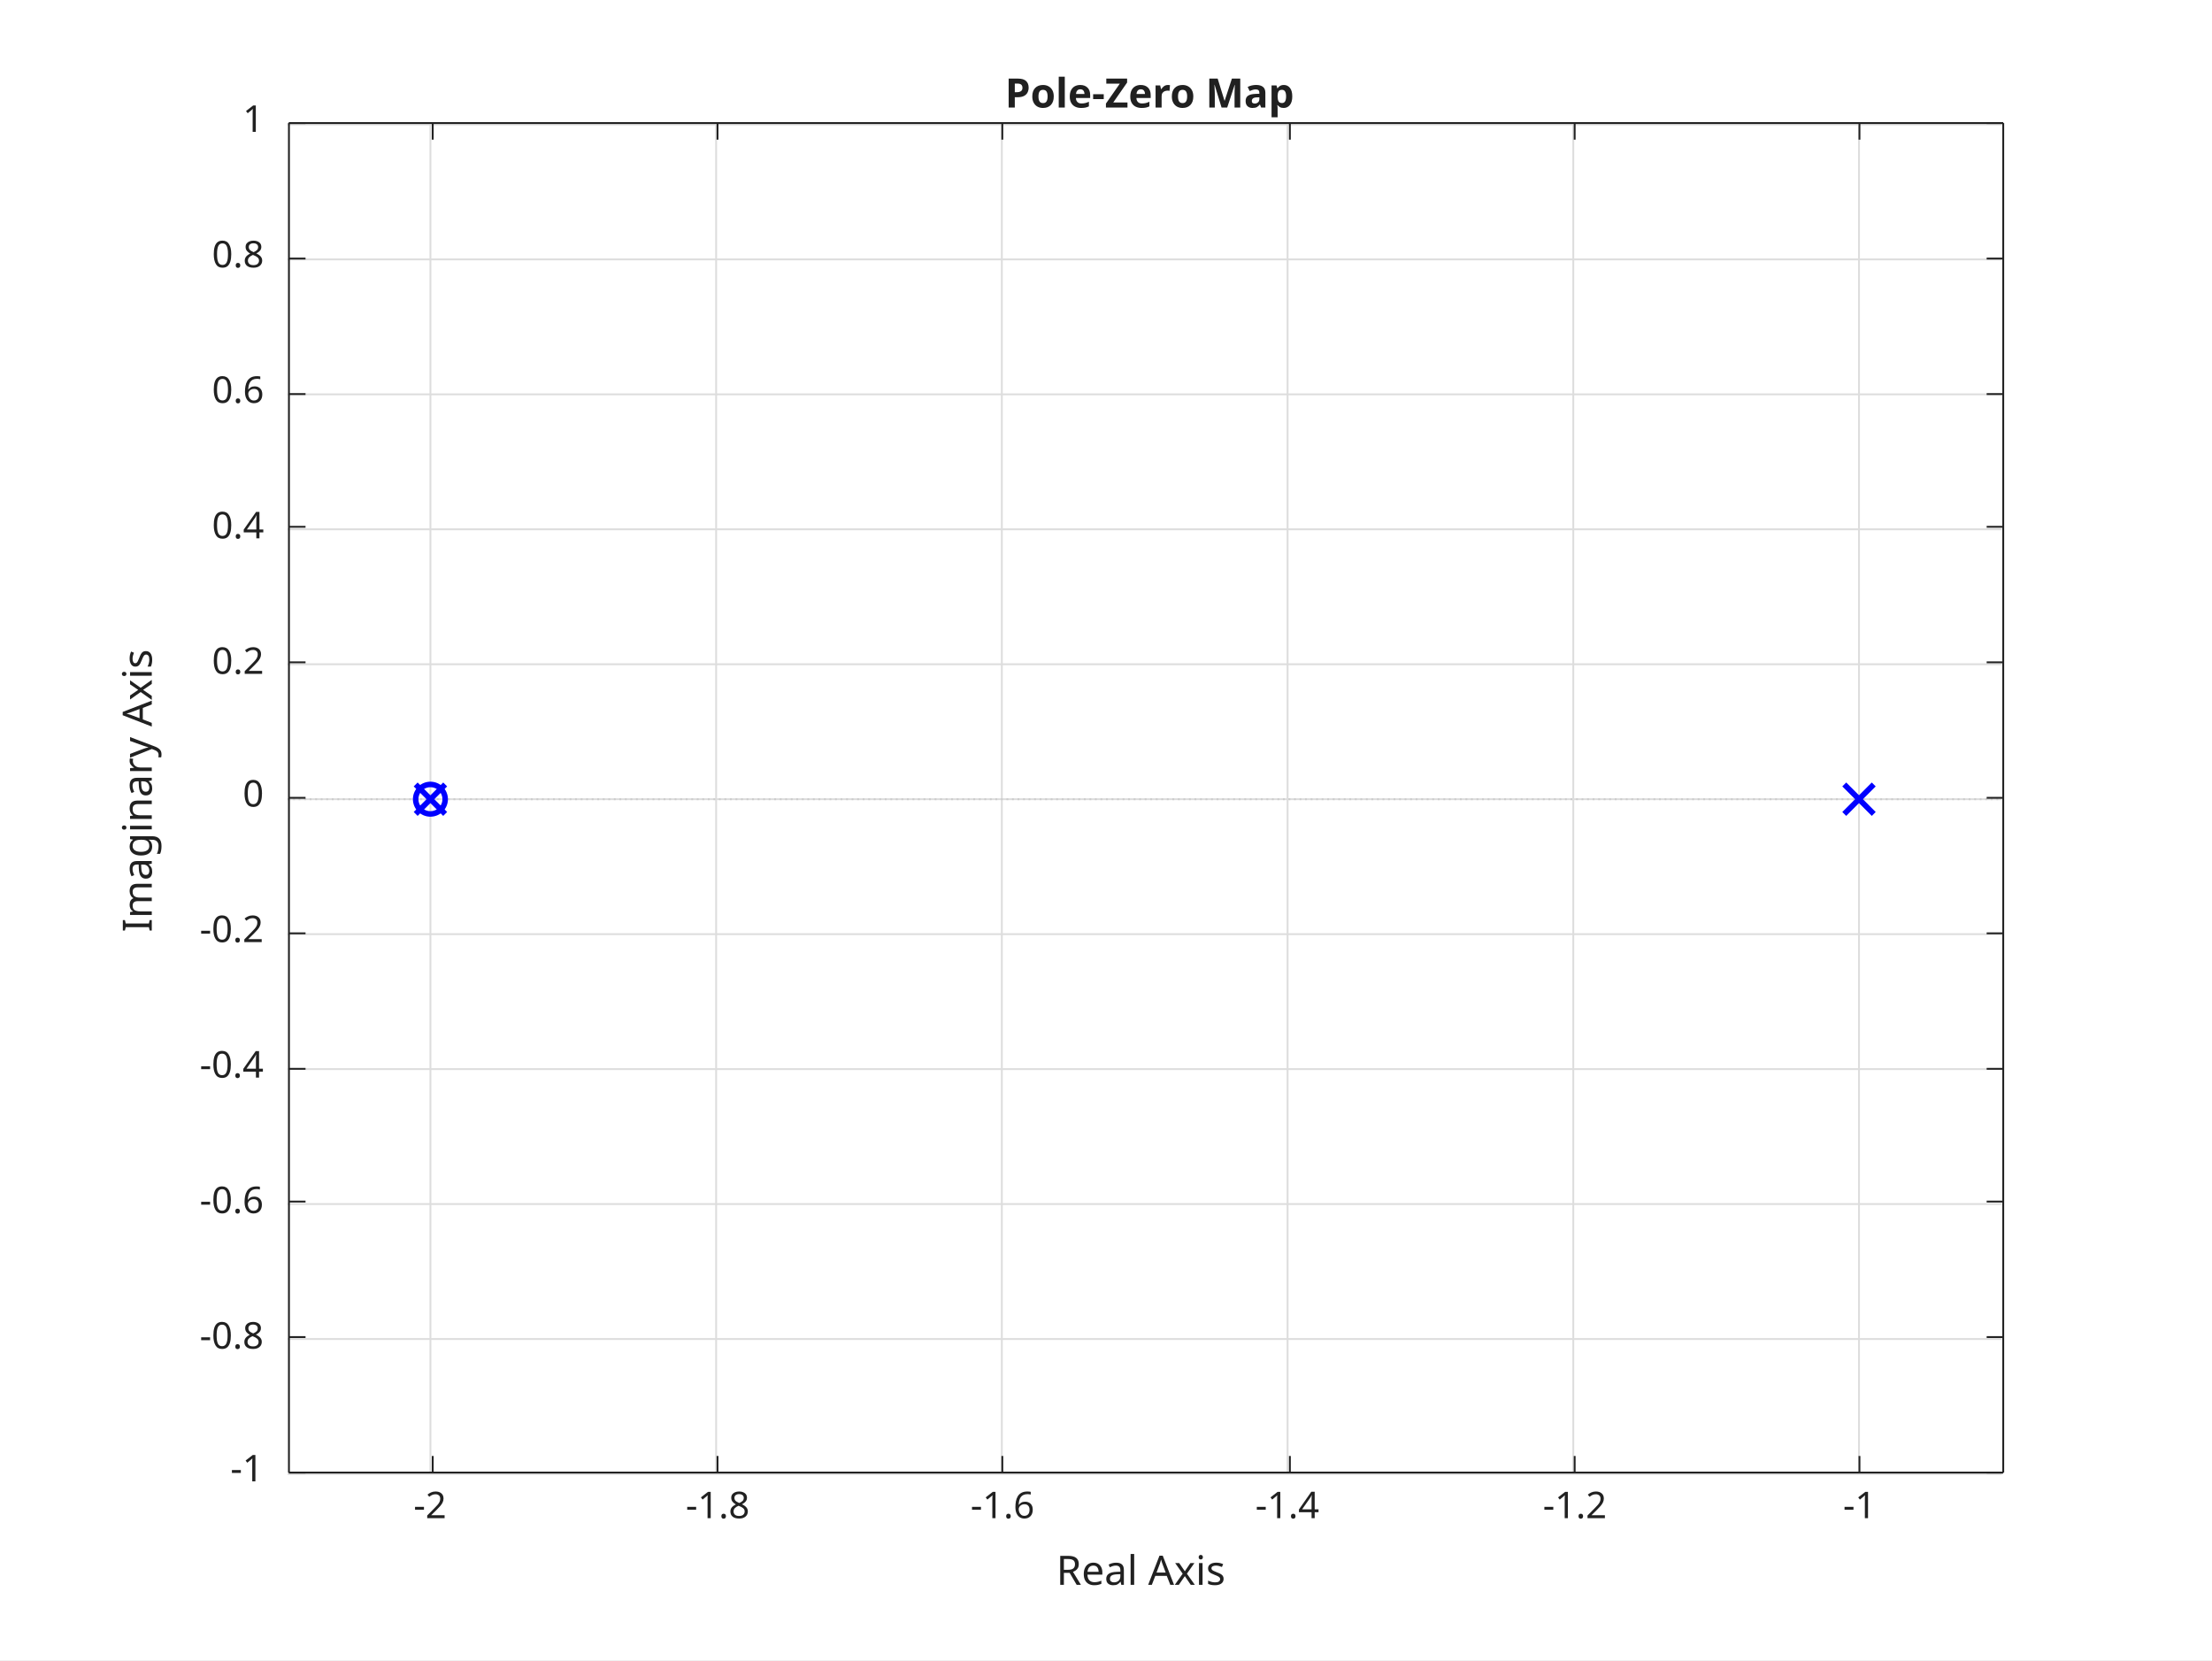
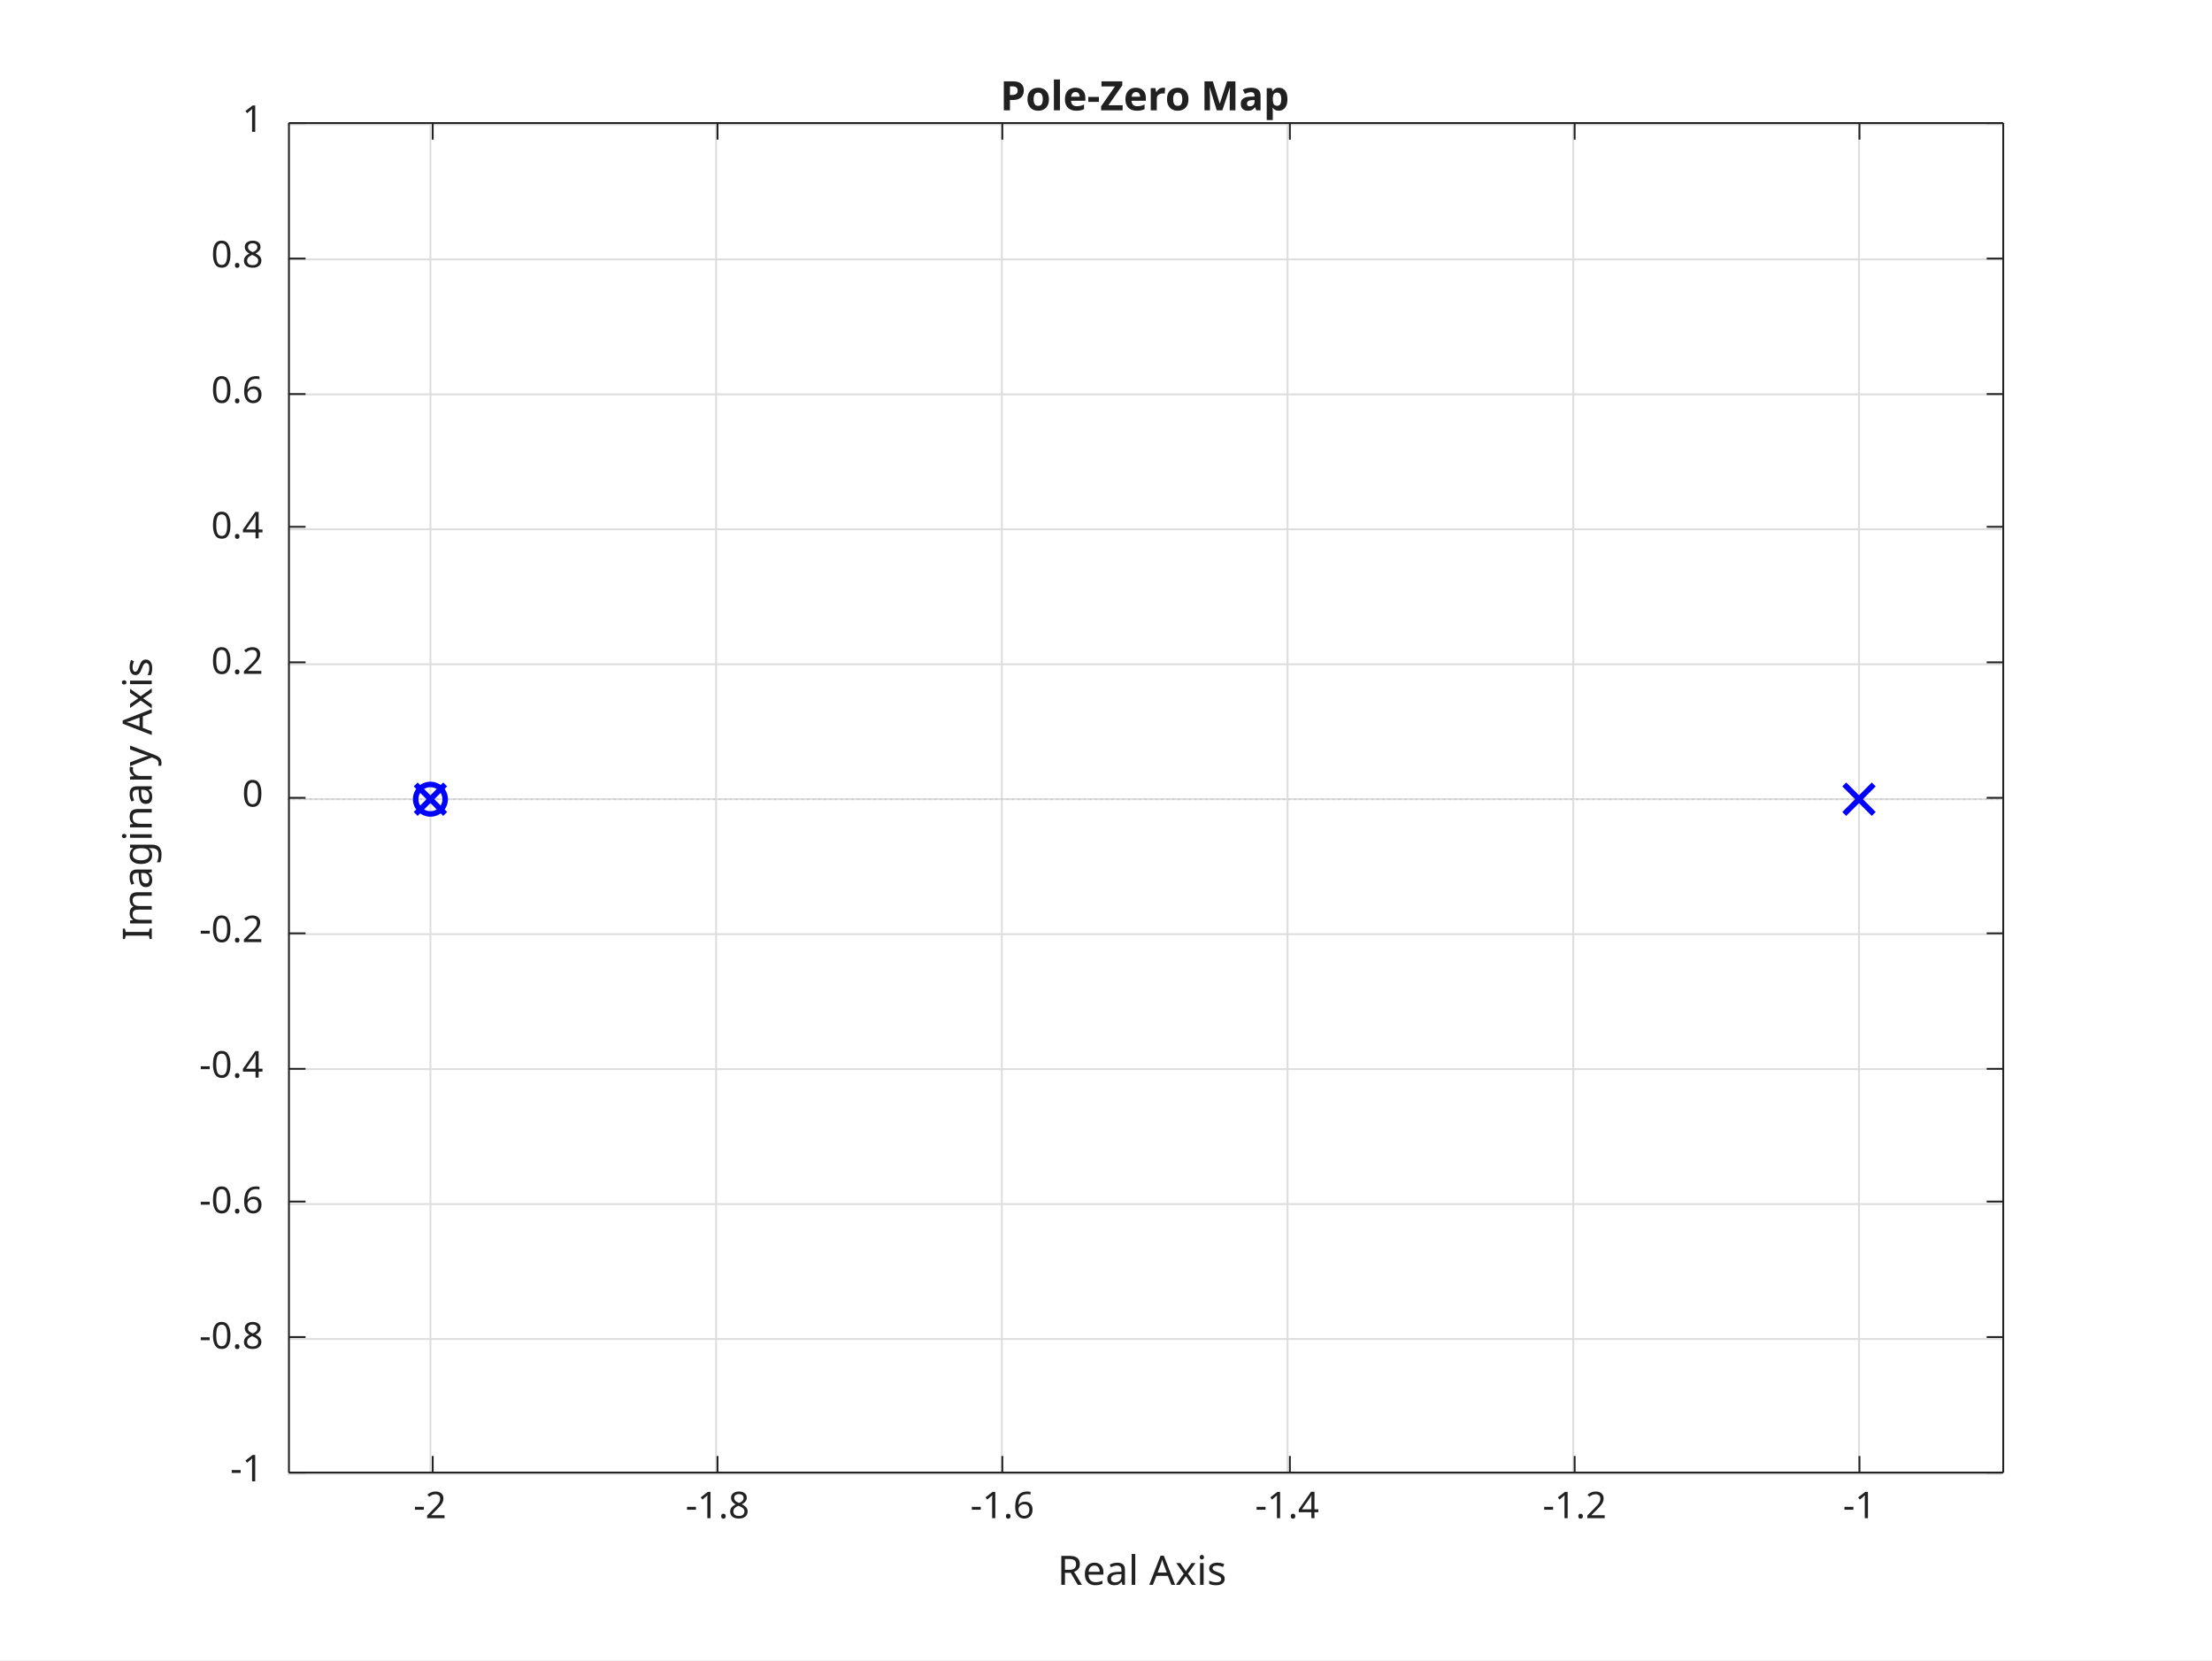
<svg xmlns="http://www.w3.org/2000/svg" width="800" height="600.32" viewBox="0 0 1250 938">
  <rect x="0" y="0" width="1250" height="938" fill="#ffffff" />
  <rect x="0" y="0" width="1250" height="937.5" fill="rgba(255,255,255,1)" />
  <polygon points="163.281,832.031 1132.03,832.031 1132.03,69.531 163.281,69.531 " fill="rgba(255,255,255,1)" />
  <line x1="243.229" y1="832.812" x2="243.229" y2="70.312" stroke="rgba(221,221,221,1)" stroke-width="1.042" />
  <line x1="404.688" y1="832.812" x2="404.688" y2="70.312" stroke="rgba(221,221,221,1)" stroke-width="1.042" />
  <line x1="566.146" y1="832.812" x2="566.146" y2="70.312" stroke="rgba(221,221,221,1)" stroke-width="1.042" />
  <line x1="727.604" y1="832.812" x2="727.604" y2="70.312" stroke="rgba(221,221,221,1)" stroke-width="1.042" />
  <line x1="889.062" y1="832.812" x2="889.062" y2="70.312" stroke="rgba(221,221,221,1)" stroke-width="1.042" />
  <line x1="1050.52" y1="832.812" x2="1050.52" y2="70.312" stroke="rgba(221,221,221,1)" stroke-width="1.042" />
  <line x1="162.5" y1="832.812" x2="1131.25" y2="832.812" stroke="rgba(221,221,221,1)" stroke-width="1.042" />
  <line x1="162.5" y1="756.563" x2="1131.25" y2="756.563" stroke="rgba(221,221,221,1)" stroke-width="1.042" />
  <line x1="162.5" y1="680.312" x2="1131.25" y2="680.312" stroke="rgba(221,221,221,1)" stroke-width="1.042" />
  <line x1="162.5" y1="604.062" x2="1131.25" y2="604.062" stroke="rgba(221,221,221,1)" stroke-width="1.042" />
  <line x1="162.5" y1="527.812" x2="1131.25" y2="527.812" stroke="rgba(221,221,221,1)" stroke-width="1.042" />
  <line x1="162.5" y1="451.562" x2="1131.25" y2="451.562" stroke="rgba(221,221,221,1)" stroke-width="1.042" />
  <line x1="162.5" y1="375.312" x2="1131.25" y2="375.312" stroke="rgba(221,221,221,1)" stroke-width="1.042" />
  <line x1="162.5" y1="299.063" x2="1131.25" y2="299.063" stroke="rgba(221,221,221,1)" stroke-width="1.042" />
  <line x1="162.5" y1="222.812" x2="1131.25" y2="222.812" stroke="rgba(221,221,221,1)" stroke-width="1.042" />
  <line x1="162.5" y1="146.563" x2="1131.25" y2="146.563" stroke="rgba(221,221,221,1)" stroke-width="1.042" />
  <line x1="162.5" y1="70.312" x2="1131.25" y2="70.312" stroke="rgba(221,221,221,1)" stroke-width="1.042" />
  <polyline points="162.5,451.562 1131.25,451.562 " fill="none" stroke="rgba(204,204,204,1)" stroke-width="1.042" stroke-dasharray="1.042,2.083" />
  <line x1="234.896" y1="443.229" x2="251.563" y2="459.896" stroke="rgba(0,0,255,1)" stroke-width="3.125" />
  <line x1="251.563" y1="443.229" x2="234.896" y2="459.896" stroke="rgba(0,0,255,1)" stroke-width="3.125" />
  <line x1="1042.19" y1="443.229" x2="1058.85" y2="459.896" stroke="rgba(0,0,255,1)" stroke-width="3.125" />
  <line x1="1058.85" y1="443.229" x2="1042.19" y2="459.896" stroke="rgba(0,0,255,1)" stroke-width="3.125" />
  <circle cx="243.229" cy="451.562" r="8.333" fill="none" stroke="rgba(0,0,255,1)" stroke-width="3.125" />
  <line x1="163.281" y1="832.031" x2="1132.03" y2="832.031" stroke="rgba(33,33,33,1)" stroke-width="1.042" />
  <line x1="163.281" y1="69.531" x2="1132.03" y2="69.531" stroke="rgba(33,33,33,1)" stroke-width="1.042" />
  <line x1="163.281" y1="832.031" x2="163.281" y2="69.531" stroke="rgba(33,33,33,1)" stroke-width="1.042" />
  <line x1="1132.03" y1="832.031" x2="1132.03" y2="69.531" stroke="rgba(33,33,33,1)" stroke-width="1.042" />
  <line x1="244.531" y1="832.031" x2="244.531" y2="822.656" stroke="rgba(33,33,33,1)" stroke-width="1.042" />
  <line x1="244.531" y1="69.531" x2="244.531" y2="78.906" stroke="rgba(33,33,33,1)" stroke-width="1.042" />
  <line x1="405.469" y1="832.031" x2="405.469" y2="822.656" stroke="rgba(33,33,33,1)" stroke-width="1.042" />
  <line x1="405.469" y1="69.531" x2="405.469" y2="78.906" stroke="rgba(33,33,33,1)" stroke-width="1.042" />
  <line x1="566.406" y1="832.031" x2="566.406" y2="822.656" stroke="rgba(33,33,33,1)" stroke-width="1.042" />
  <line x1="566.406" y1="69.531" x2="566.406" y2="78.906" stroke="rgba(33,33,33,1)" stroke-width="1.042" />
  <line x1="728.906" y1="832.031" x2="728.906" y2="822.656" stroke="rgba(33,33,33,1)" stroke-width="1.042" />
  <line x1="728.906" y1="69.531" x2="728.906" y2="78.906" stroke="rgba(33,33,33,1)" stroke-width="1.042" />
  <line x1="889.844" y1="832.031" x2="889.844" y2="822.656" stroke="rgba(33,33,33,1)" stroke-width="1.042" />
  <line x1="889.844" y1="69.531" x2="889.844" y2="78.906" stroke="rgba(33,33,33,1)" stroke-width="1.042" />
  <line x1="1050.78" y1="832.031" x2="1050.78" y2="822.656" stroke="rgba(33,33,33,1)" stroke-width="1.042" />
  <line x1="1050.78" y1="69.531" x2="1050.78" y2="78.906" stroke="rgba(33,33,33,1)" stroke-width="1.042" />
-   <text x="233.707" y="857.804" fill="rgba(33,33,33,1)" font-size="20.833" font-family="sans-serif" text-anchor="start">-2</text>
-   <text x="387.519" y="857.804" fill="rgba(33,33,33,1)" font-size="20.833" font-family="sans-serif" text-anchor="start">-1.8</text>
-   <text x="548.457" y="857.804" fill="rgba(33,33,33,1)" font-size="20.833" font-family="sans-serif" text-anchor="start">-1.6</text>
-   <text x="709.394" y="857.804" fill="rgba(33,33,33,1)" font-size="20.833" font-family="sans-serif" text-anchor="start">-1.4</text>
-   <text x="871.894" y="857.804" fill="rgba(33,33,33,1)" font-size="20.833" font-family="sans-serif" text-anchor="start">-1.2</text>
-   <text x="1041.52" y="857.804" fill="rgba(33,33,33,1)" font-size="20.833" font-family="sans-serif" text-anchor="start">-1</text>
+   <text x="242.969" y="857.804" fill="rgba(33,33,33,1)" font-size="20.833" font-family="sans-serif" text-anchor="middle">-2</text>
+   <text x="405.469" y="857.804" fill="rgba(33,33,33,1)" font-size="20.833" font-family="sans-serif" text-anchor="middle">-1.8</text>
+   <text x="566.406" y="857.804" fill="rgba(33,33,33,1)" font-size="20.833" font-family="sans-serif" text-anchor="middle">-1.6</text>
+   <text x="727.344" y="857.804" fill="rgba(33,33,33,1)" font-size="20.833" font-family="sans-serif" text-anchor="middle">-1.4</text>
+   <text x="889.844" y="857.804" fill="rgba(33,33,33,1)" font-size="20.833" font-family="sans-serif" text-anchor="middle">-1.2</text>
+   <text x="1050.78" y="857.804" fill="rgba(33,33,33,1)" font-size="20.833" font-family="sans-serif" text-anchor="middle">-1</text>
  <line x1="163.281" y1="832.031" x2="172.656" y2="832.031" stroke="rgba(33,33,33,1)" stroke-width="1.042" />
  <line x1="1132.03" y1="832.031" x2="1122.66" y2="832.031" stroke="rgba(33,33,33,1)" stroke-width="1.042" />
  <line x1="163.281" y1="755.469" x2="172.656" y2="755.469" stroke="rgba(33,33,33,1)" stroke-width="1.042" />
  <line x1="1132.03" y1="755.469" x2="1122.66" y2="755.469" stroke="rgba(33,33,33,1)" stroke-width="1.042" />
  <line x1="163.281" y1="678.906" x2="172.656" y2="678.906" stroke="rgba(33,33,33,1)" stroke-width="1.042" />
  <line x1="1132.03" y1="678.906" x2="1122.66" y2="678.906" stroke="rgba(33,33,33,1)" stroke-width="1.042" />
  <line x1="163.281" y1="603.906" x2="172.656" y2="603.906" stroke="rgba(33,33,33,1)" stroke-width="1.042" />
  <line x1="1132.03" y1="603.906" x2="1122.66" y2="603.906" stroke="rgba(33,33,33,1)" stroke-width="1.042" />
  <line x1="163.281" y1="527.344" x2="172.656" y2="527.344" stroke="rgba(33,33,33,1)" stroke-width="1.042" />
  <line x1="1132.03" y1="527.344" x2="1122.66" y2="527.344" stroke="rgba(33,33,33,1)" stroke-width="1.042" />
  <line x1="163.281" y1="450.781" x2="172.656" y2="450.781" stroke="rgba(33,33,33,1)" stroke-width="1.042" />
  <line x1="1132.03" y1="450.781" x2="1122.66" y2="450.781" stroke="rgba(33,33,33,1)" stroke-width="1.042" />
  <line x1="163.281" y1="374.219" x2="172.656" y2="374.219" stroke="rgba(33,33,33,1)" stroke-width="1.042" />
  <line x1="1132.03" y1="374.219" x2="1122.66" y2="374.219" stroke="rgba(33,33,33,1)" stroke-width="1.042" />
  <line x1="163.281" y1="297.656" x2="172.656" y2="297.656" stroke="rgba(33,33,33,1)" stroke-width="1.042" />
  <line x1="1132.03" y1="297.656" x2="1122.66" y2="297.656" stroke="rgba(33,33,33,1)" stroke-width="1.042" />
  <line x1="163.281" y1="222.656" x2="172.656" y2="222.656" stroke="rgba(33,33,33,1)" stroke-width="1.042" />
  <line x1="1132.03" y1="222.656" x2="1122.66" y2="222.656" stroke="rgba(33,33,33,1)" stroke-width="1.042" />
  <line x1="163.281" y1="146.094" x2="172.656" y2="146.094" stroke="rgba(33,33,33,1)" stroke-width="1.042" />
  <line x1="1132.03" y1="146.094" x2="1122.66" y2="146.094" stroke="rgba(33,33,33,1)" stroke-width="1.042" />
  <line x1="163.281" y1="69.531" x2="172.656" y2="69.531" stroke="rgba(33,33,33,1)" stroke-width="1.042" />
  <line x1="1132.03" y1="69.531" x2="1122.66" y2="69.531" stroke="rgba(33,33,33,1)" stroke-width="1.042" />
-   <text x="130.226" y="836.991" fill="rgba(33,33,33,1)" font-size="20.833" font-family="sans-serif" text-anchor="start">-1</text>
-   <text x="112.851" y="761.991" fill="rgba(33,33,33,1)" font-size="20.833" font-family="sans-serif" text-anchor="start">-0.8</text>
-   <text x="112.851" y="685.429" fill="rgba(33,33,33,1)" font-size="20.833" font-family="sans-serif" text-anchor="start">-0.6</text>
-   <text x="112.851" y="608.866" fill="rgba(33,33,33,1)" font-size="20.833" font-family="sans-serif" text-anchor="start">-0.4</text>
-   <text x="112.851" y="532.304" fill="rgba(33,33,33,1)" font-size="20.833" font-family="sans-serif" text-anchor="start">-0.2</text>
-   <text x="137.163" y="455.741" fill="rgba(33,33,33,1)" font-size="20.833" font-family="sans-serif" text-anchor="start">0</text>
-   <text x="119.789" y="380.741" fill="rgba(33,33,33,1)" font-size="20.833" font-family="sans-serif" text-anchor="start">0.2</text>
-   <text x="119.789" y="304.179" fill="rgba(33,33,33,1)" font-size="20.833" font-family="sans-serif" text-anchor="start">0.4</text>
-   <text x="119.789" y="227.616" fill="rgba(33,33,33,1)" font-size="20.833" font-family="sans-serif" text-anchor="start">0.6</text>
-   <text x="119.789" y="151.054" fill="rgba(33,33,33,1)" font-size="20.833" font-family="sans-serif" text-anchor="start">0.8</text>
-   <text x="137.163" y="74.491" fill="rgba(33,33,33,1)" font-size="20.833" font-family="sans-serif" text-anchor="start">1</text>
-   <text x="596.917" y="895.456" fill="rgba(33,33,33,1)" font-size="22.917" font-family="sans-serif" text-anchor="start">Real Axis</text>
-   <text x="0" y="0" transform="translate(85.7686,526.702) rotate(-90)" fill="rgba(33,33,33,1)" font-size="22.917" font-family="sans-serif" text-anchor="start">Imaginary Axis</text>
-   <text x="567.931" y="60.769" fill="rgba(32,32,32,1)" font-size="22.917" font-family="sans-serif" font-weight="bold" text-anchor="start">Pole-Zero Map</text>
+   <text x="148.75" y="836.991" fill="rgba(33,33,33,1)" font-size="20.833" font-family="sans-serif" text-anchor="end">-1</text>
+   <text x="148.75" y="761.991" fill="rgba(33,33,33,1)" font-size="20.833" font-family="sans-serif" text-anchor="end">-0.8</text>
+   <text x="148.75" y="685.429" fill="rgba(33,33,33,1)" font-size="20.833" font-family="sans-serif" text-anchor="end">-0.6</text>
+   <text x="148.75" y="608.866" fill="rgba(33,33,33,1)" font-size="20.833" font-family="sans-serif" text-anchor="end">-0.4</text>
+   <text x="148.75" y="532.304" fill="rgba(33,33,33,1)" font-size="20.833" font-family="sans-serif" text-anchor="end">-0.2</text>
+   <text x="148.75" y="455.741" fill="rgba(33,33,33,1)" font-size="20.833" font-family="sans-serif" text-anchor="end">0</text>
+   <text x="148.75" y="380.741" fill="rgba(33,33,33,1)" font-size="20.833" font-family="sans-serif" text-anchor="end">0.2</text>
+   <text x="148.75" y="304.179" fill="rgba(33,33,33,1)" font-size="20.833" font-family="sans-serif" text-anchor="end">0.4</text>
+   <text x="148.75" y="227.616" fill="rgba(33,33,33,1)" font-size="20.833" font-family="sans-serif" text-anchor="end">0.6</text>
+   <text x="148.75" y="151.054" fill="rgba(33,33,33,1)" font-size="20.833" font-family="sans-serif" text-anchor="end">0.8</text>
+   <text x="148.75" y="74.491" fill="rgba(33,33,33,1)" font-size="20.833" font-family="sans-serif" text-anchor="end">1</text>
+   <text x="645.312" y="895.456" fill="rgba(33,33,33,1)" font-size="22.917" font-family="sans-serif" text-anchor="middle">Real Axis</text>
+   <text x="0" y="0" transform="translate(85.7686,451.562) rotate(-90)" fill="rgba(33,33,33,1)" font-size="22.917" font-family="sans-serif" text-anchor="middle">Imaginary Axis</text>
+   <text x="646.875" y="62.331" fill="rgba(32,32,32,1)" font-size="22.917" font-family="sans-serif" font-weight="bold" text-anchor="middle">Pole-Zero Map</text>
</svg>
